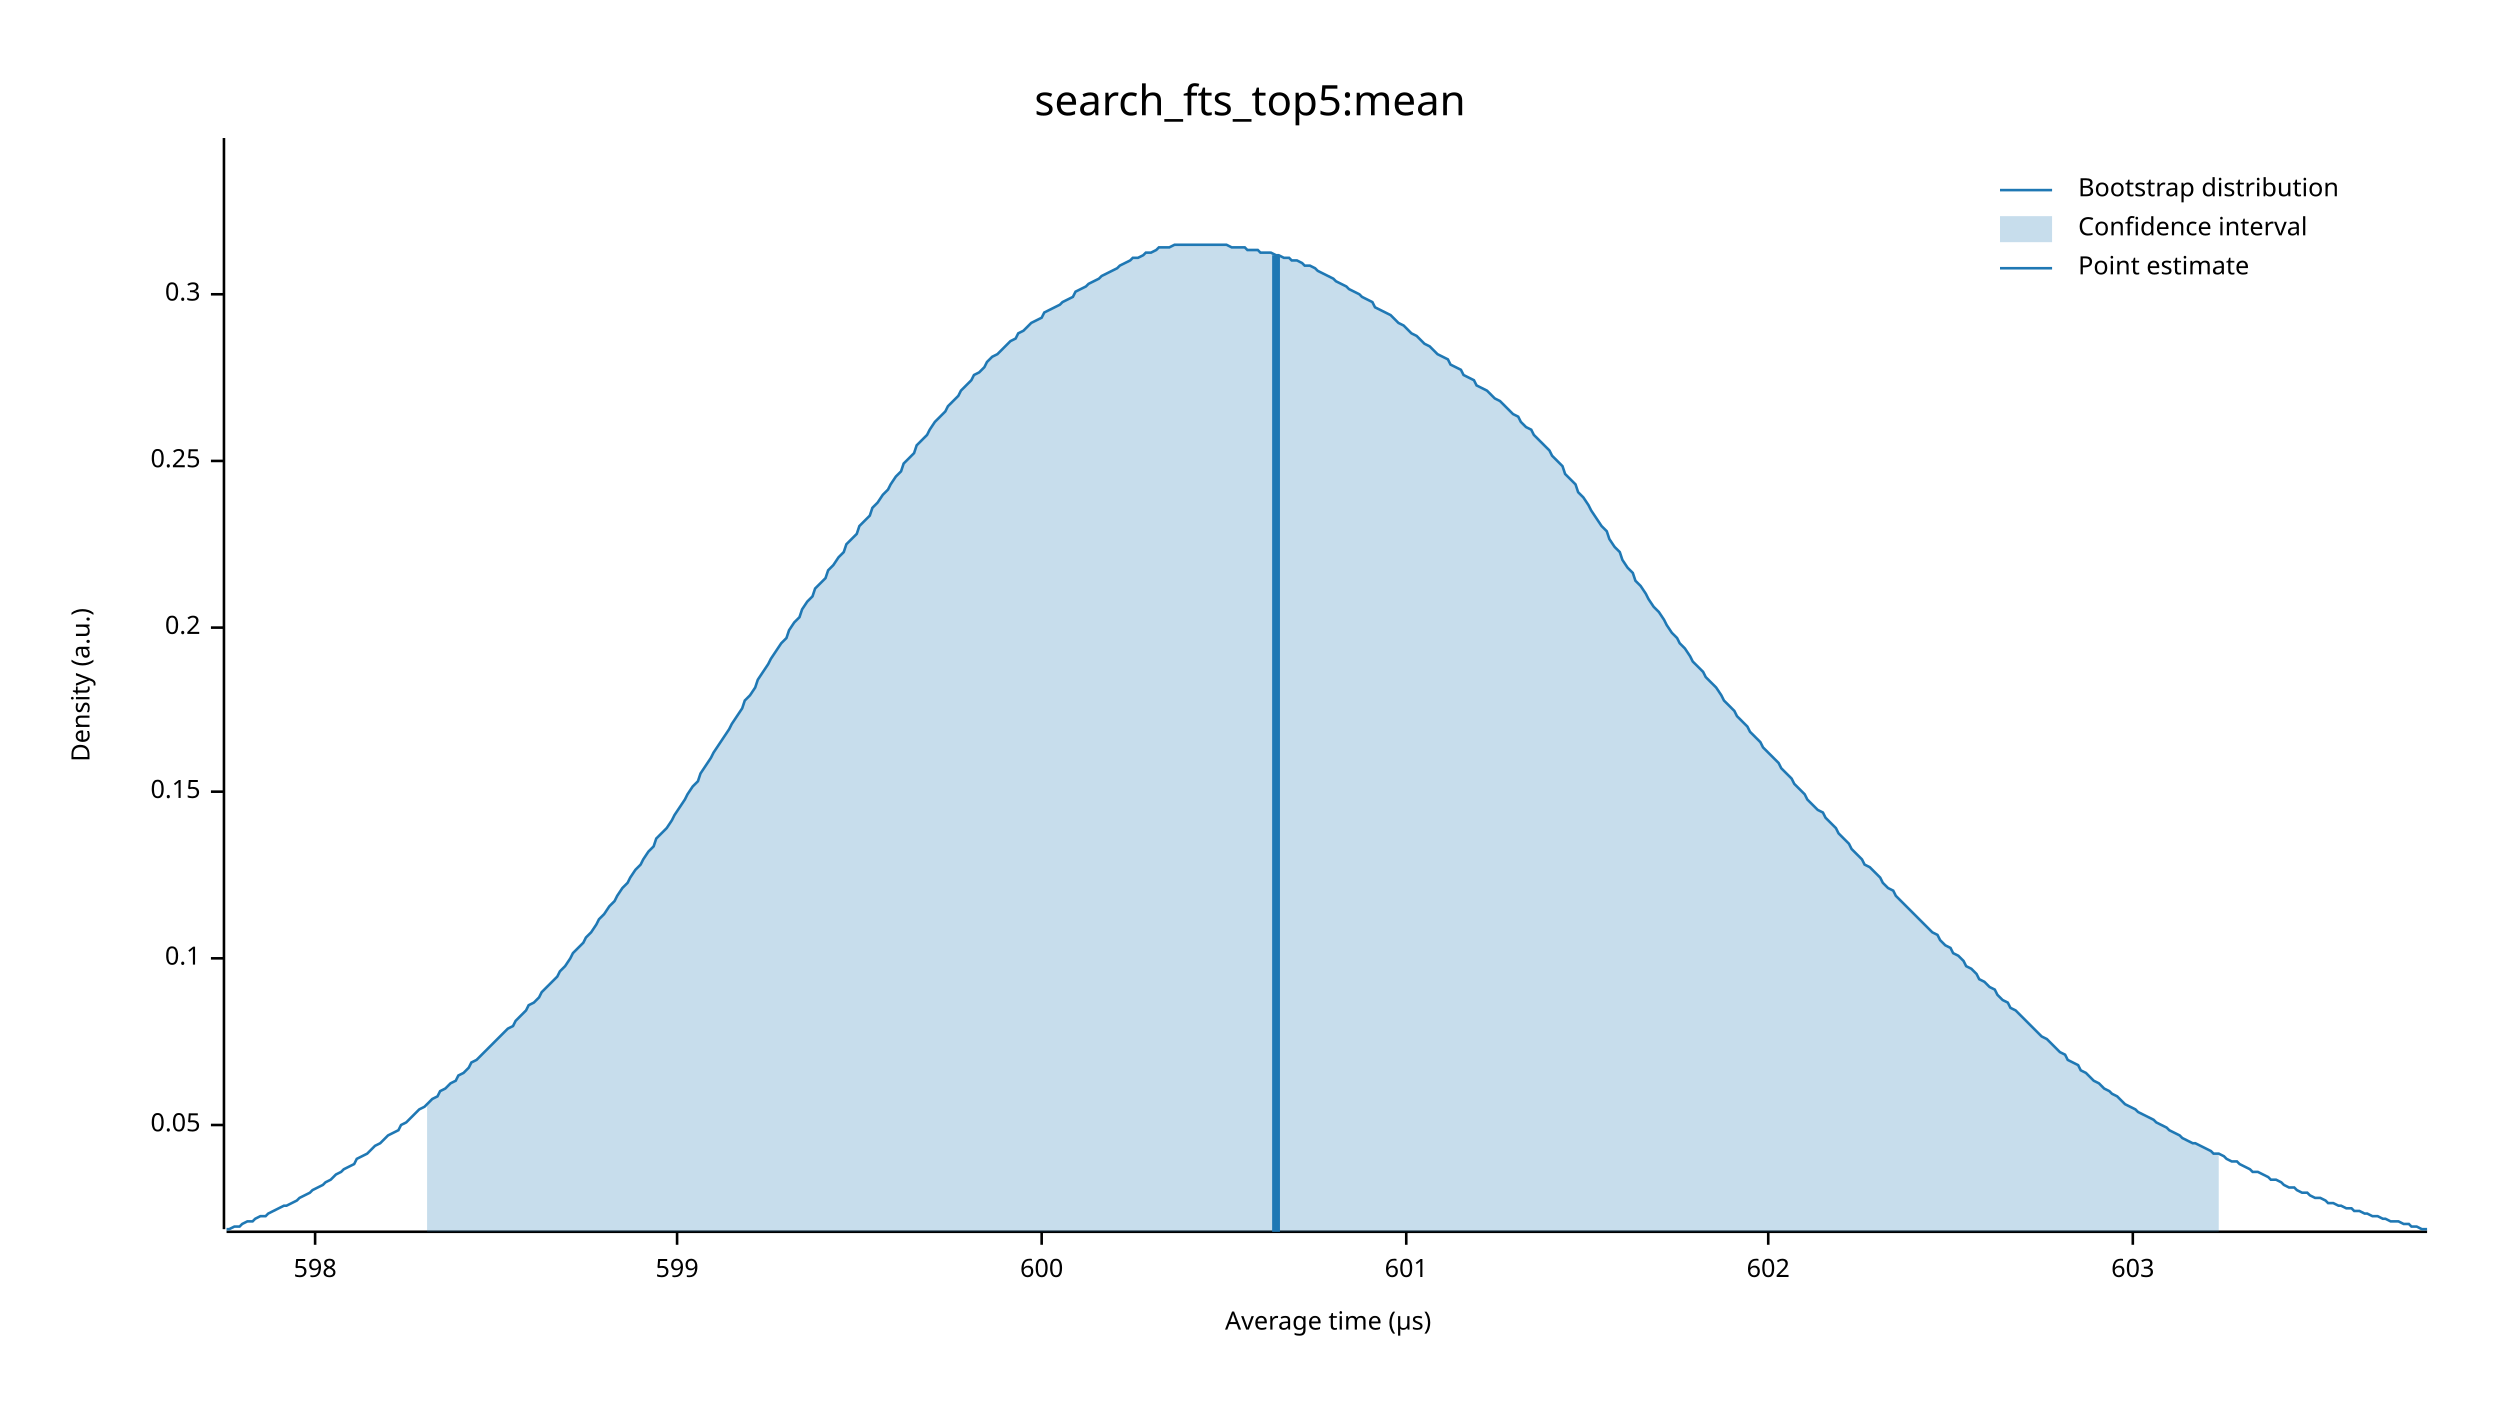
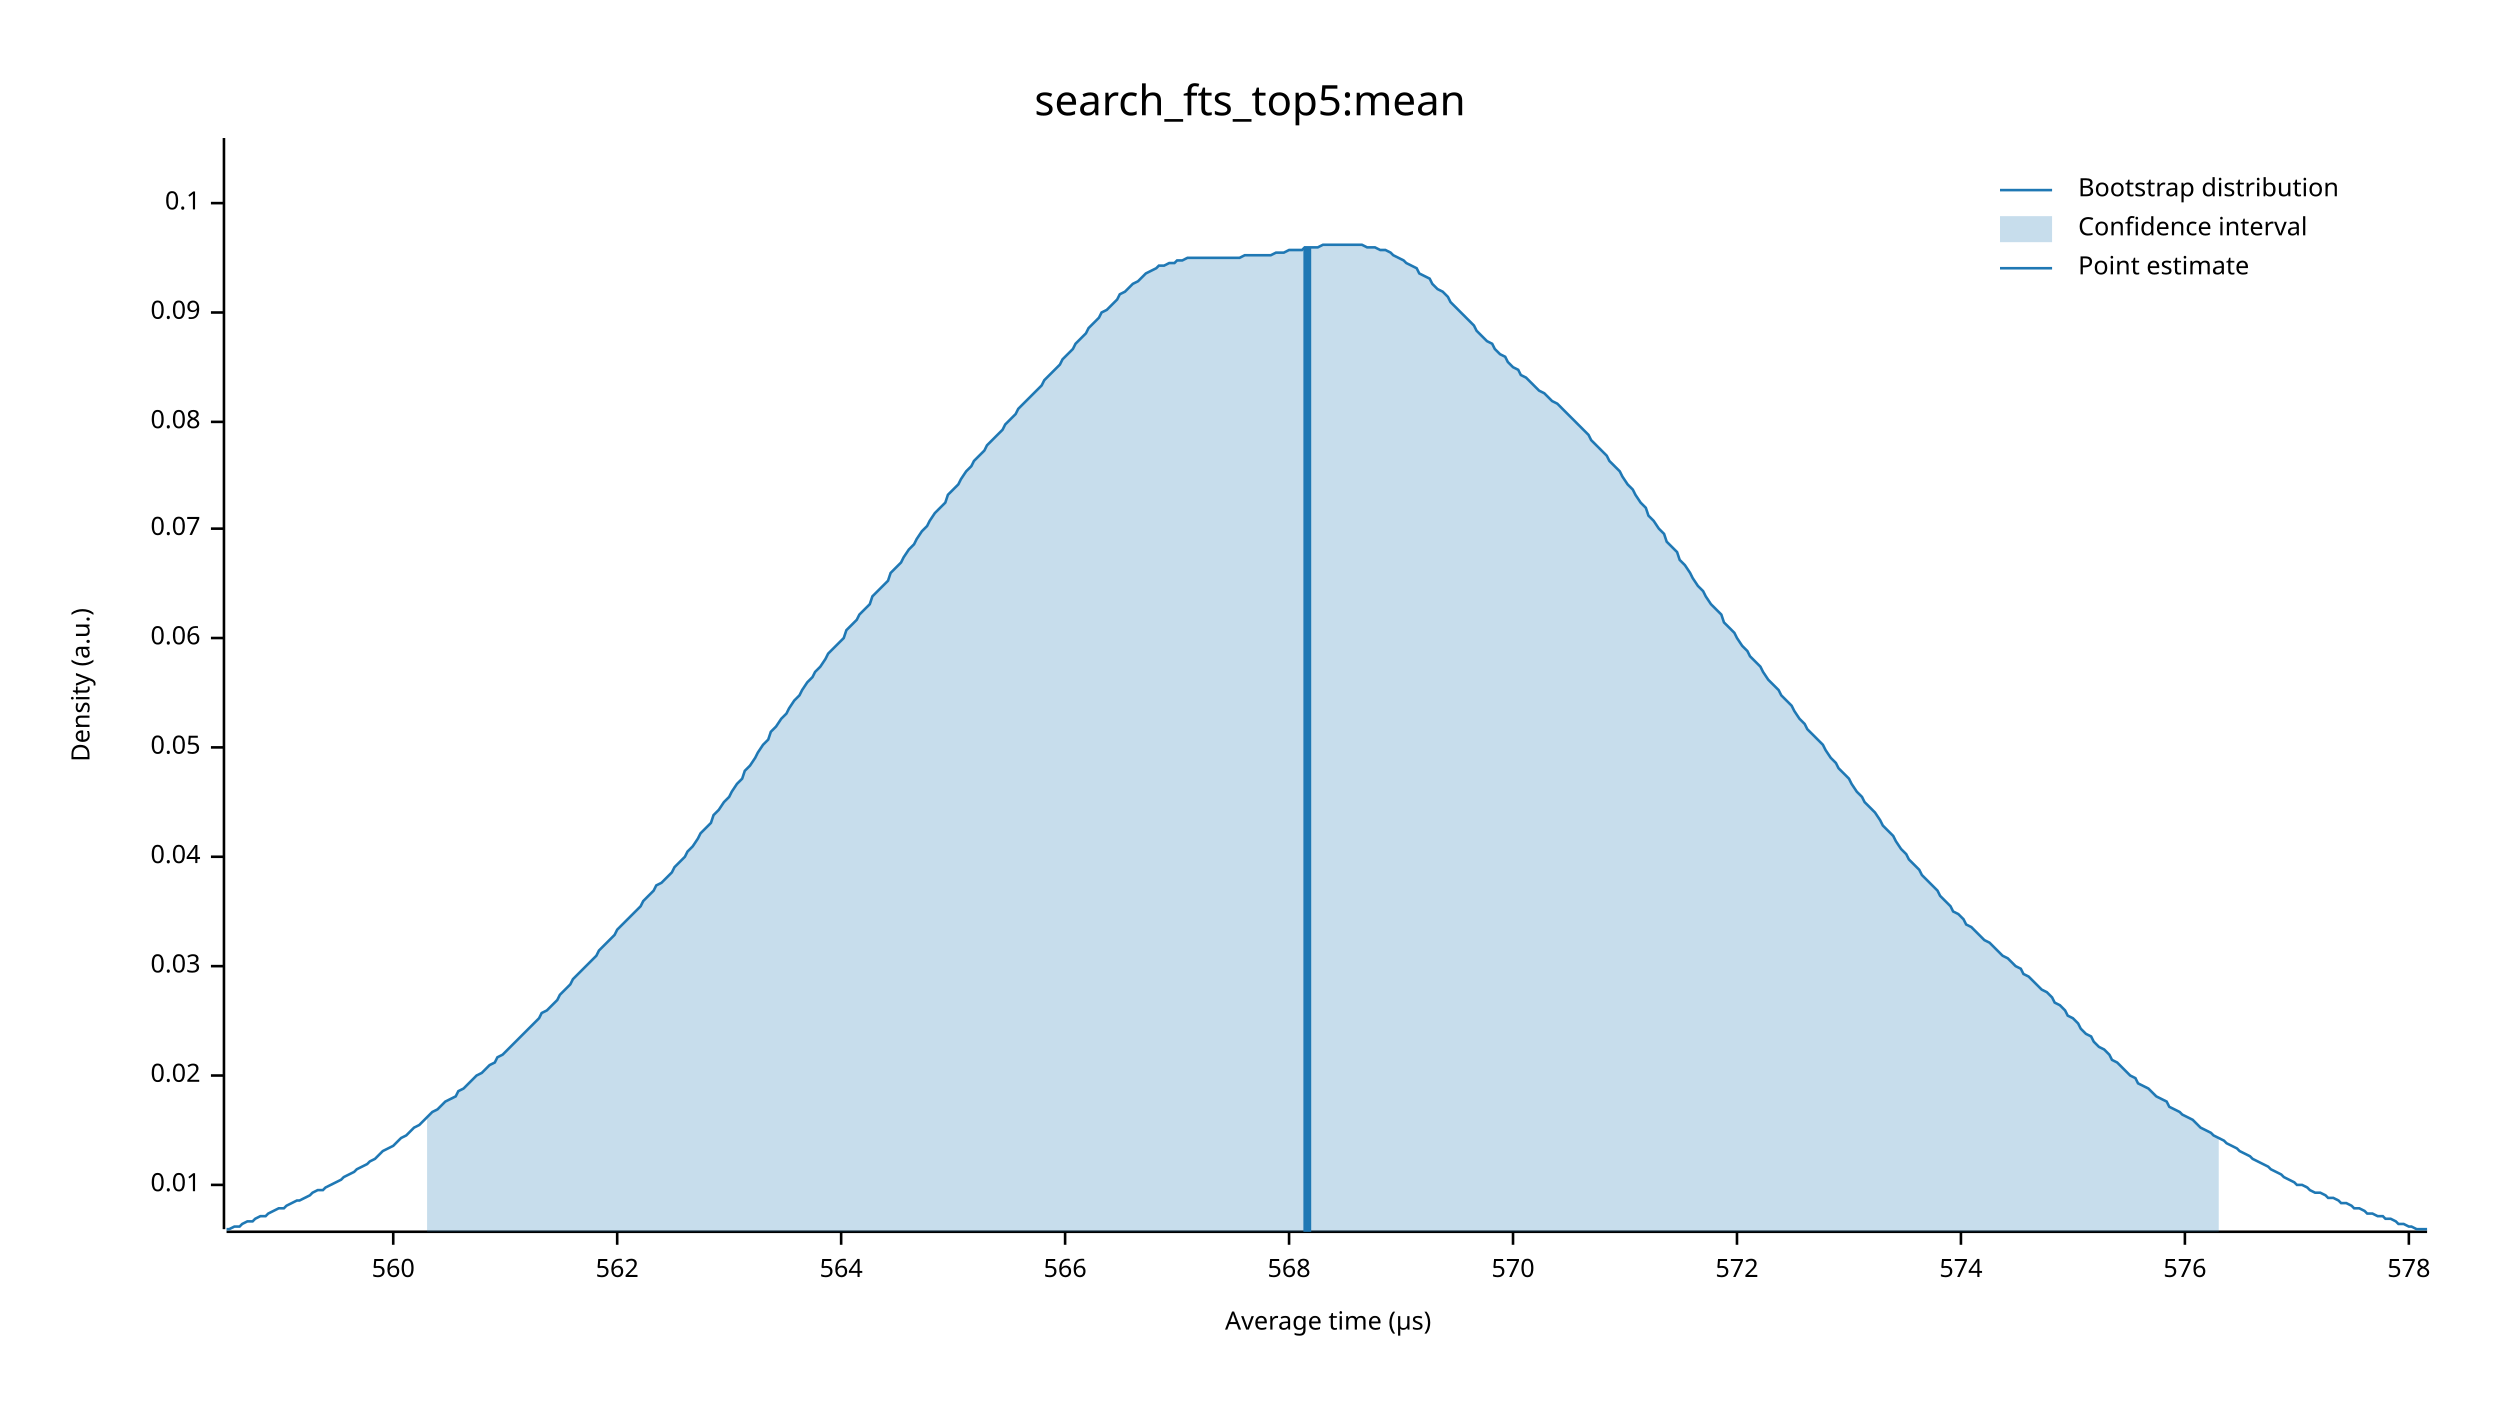
<svg xmlns="http://www.w3.org/2000/svg" width="960" height="540" viewBox="0 0 960 540">
  <text x="480" y="32" dy="0.76em" text-anchor="middle" font-family="sans-serif" font-size="16.129" opacity="1" fill="#000000">
search_fts_top5:mean
</text>
  <text x="27" y="263" dy="0.76em" text-anchor="middle" font-family="sans-serif" font-size="9.677" opacity="1" fill="#000000" transform="rotate(270, 27, 263)">
Density (a.u.)
</text>
  <text x="510" y="513" dy="-0.5ex" text-anchor="middle" font-family="sans-serif" font-size="9.677" opacity="1" fill="#000000">
Average time (µs)
</text>
  <polyline fill="none" opacity="1" stroke="#000000" stroke-width="1" points="86,53 86,472 " />
-   <text x="77" y="432" dy="0.5ex" text-anchor="end" font-family="sans-serif" font-size="9.677" opacity="1" fill="#000000">
+   <text x="77" y="455" dy="0.5ex" text-anchor="end" font-family="sans-serif" font-size="9.677" opacity="1" fill="#000000">
+ 0.01
+ </text>
+   <polyline fill="none" opacity="1" stroke="#000000" stroke-width="1" points="81,455 86,455 " />
+   <text x="77" y="413" dy="0.5ex" text-anchor="end" font-family="sans-serif" font-size="9.677" opacity="1" fill="#000000">
+ 0.02
+ </text>
+   <polyline fill="none" opacity="1" stroke="#000000" stroke-width="1" points="81,413 86,413 " />
+   <text x="77" y="371" dy="0.5ex" text-anchor="end" font-family="sans-serif" font-size="9.677" opacity="1" fill="#000000">
+ 0.03
+ </text>
+   <polyline fill="none" opacity="1" stroke="#000000" stroke-width="1" points="81,371 86,371 " />
+   <text x="77" y="329" dy="0.5ex" text-anchor="end" font-family="sans-serif" font-size="9.677" opacity="1" fill="#000000">
+ 0.04
+ </text>
+   <polyline fill="none" opacity="1" stroke="#000000" stroke-width="1" points="81,329 86,329 " />
+   <text x="77" y="287" dy="0.5ex" text-anchor="end" font-family="sans-serif" font-size="9.677" opacity="1" fill="#000000">
0.05
</text>
-   <polyline fill="none" opacity="1" stroke="#000000" stroke-width="1" points="81,432 86,432 " />
-   <text x="77" y="368" dy="0.5ex" text-anchor="end" font-family="sans-serif" font-size="9.677" opacity="1" fill="#000000">
+   <polyline fill="none" opacity="1" stroke="#000000" stroke-width="1" points="81,287 86,287 " />
+   <text x="77" y="245" dy="0.5ex" text-anchor="end" font-family="sans-serif" font-size="9.677" opacity="1" fill="#000000">
+ 0.06
+ </text>
+   <polyline fill="none" opacity="1" stroke="#000000" stroke-width="1" points="81,245 86,245 " />
+   <text x="77" y="203" dy="0.5ex" text-anchor="end" font-family="sans-serif" font-size="9.677" opacity="1" fill="#000000">
+ 0.07
+ </text>
+   <polyline fill="none" opacity="1" stroke="#000000" stroke-width="1" points="81,203 86,203 " />
+   <text x="77" y="162" dy="0.5ex" text-anchor="end" font-family="sans-serif" font-size="9.677" opacity="1" fill="#000000">
+ 0.08
+ </text>
+   <polyline fill="none" opacity="1" stroke="#000000" stroke-width="1" points="81,162 86,162 " />
+   <text x="77" y="120" dy="0.5ex" text-anchor="end" font-family="sans-serif" font-size="9.677" opacity="1" fill="#000000">
+ 0.09
+ </text>
+   <polyline fill="none" opacity="1" stroke="#000000" stroke-width="1" points="81,120 86,120 " />
+   <text x="77" y="78" dy="0.5ex" text-anchor="end" font-family="sans-serif" font-size="9.677" opacity="1" fill="#000000">
0.1
</text>
-   <polyline fill="none" opacity="1" stroke="#000000" stroke-width="1" points="81,368 86,368 " />
-   <text x="77" y="304" dy="0.5ex" text-anchor="end" font-family="sans-serif" font-size="9.677" opacity="1" fill="#000000">
- 0.15
+   <polyline fill="none" opacity="1" stroke="#000000" stroke-width="1" points="81,78 86,78 " />
+   <polyline fill="none" opacity="1" stroke="#000000" stroke-width="1" points="87,473 932,473 " />
+   <text x="151" y="483" dy="0.76em" text-anchor="middle" font-family="sans-serif" font-size="9.677" opacity="1" fill="#000000">
+ 560
</text>
-   <polyline fill="none" opacity="1" stroke="#000000" stroke-width="1" points="81,304 86,304 " />
-   <text x="77" y="241" dy="0.5ex" text-anchor="end" font-family="sans-serif" font-size="9.677" opacity="1" fill="#000000">
- 0.2
+   <polyline fill="none" opacity="1" stroke="#000000" stroke-width="1" points="151,473 151,478 " />
+   <text x="237" y="483" dy="0.76em" text-anchor="middle" font-family="sans-serif" font-size="9.677" opacity="1" fill="#000000">
+ 562
</text>
-   <polyline fill="none" opacity="1" stroke="#000000" stroke-width="1" points="81,241 86,241 " />
-   <text x="77" y="177" dy="0.5ex" text-anchor="end" font-family="sans-serif" font-size="9.677" opacity="1" fill="#000000">
- 0.25
+   <polyline fill="none" opacity="1" stroke="#000000" stroke-width="1" points="237,473 237,478 " />
+   <text x="323" y="483" dy="0.76em" text-anchor="middle" font-family="sans-serif" font-size="9.677" opacity="1" fill="#000000">
+ 564
</text>
-   <polyline fill="none" opacity="1" stroke="#000000" stroke-width="1" points="81,177 86,177 " />
-   <text x="77" y="113" dy="0.5ex" text-anchor="end" font-family="sans-serif" font-size="9.677" opacity="1" fill="#000000">
- 0.3
+   <polyline fill="none" opacity="1" stroke="#000000" stroke-width="1" points="323,473 323,478 " />
+   <text x="409" y="483" dy="0.76em" text-anchor="middle" font-family="sans-serif" font-size="9.677" opacity="1" fill="#000000">
+ 566
</text>
-   <polyline fill="none" opacity="1" stroke="#000000" stroke-width="1" points="81,113 86,113 " />
-   <polyline fill="none" opacity="1" stroke="#000000" stroke-width="1" points="87,473 932,473 " />
-   <text x="121" y="483" dy="0.76em" text-anchor="middle" font-family="sans-serif" font-size="9.677" opacity="1" fill="#000000">
- 598
+   <polyline fill="none" opacity="1" stroke="#000000" stroke-width="1" points="409,473 409,478 " />
+   <text x="495" y="483" dy="0.76em" text-anchor="middle" font-family="sans-serif" font-size="9.677" opacity="1" fill="#000000">
+ 568
</text>
-   <polyline fill="none" opacity="1" stroke="#000000" stroke-width="1" points="121,473 121,478 " />
-   <text x="260" y="483" dy="0.76em" text-anchor="middle" font-family="sans-serif" font-size="9.677" opacity="1" fill="#000000">
- 599
+   <polyline fill="none" opacity="1" stroke="#000000" stroke-width="1" points="495,473 495,478 " />
+   <text x="581" y="483" dy="0.76em" text-anchor="middle" font-family="sans-serif" font-size="9.677" opacity="1" fill="#000000">
+ 570
</text>
-   <polyline fill="none" opacity="1" stroke="#000000" stroke-width="1" points="260,473 260,478 " />
-   <text x="400" y="483" dy="0.76em" text-anchor="middle" font-family="sans-serif" font-size="9.677" opacity="1" fill="#000000">
- 600
+   <polyline fill="none" opacity="1" stroke="#000000" stroke-width="1" points="581,473 581,478 " />
+   <text x="667" y="483" dy="0.76em" text-anchor="middle" font-family="sans-serif" font-size="9.677" opacity="1" fill="#000000">
+ 572
</text>
-   <polyline fill="none" opacity="1" stroke="#000000" stroke-width="1" points="400,473 400,478 " />
-   <text x="540" y="483" dy="0.76em" text-anchor="middle" font-family="sans-serif" font-size="9.677" opacity="1" fill="#000000">
- 601
+   <polyline fill="none" opacity="1" stroke="#000000" stroke-width="1" points="667,473 667,478 " />
+   <text x="753" y="483" dy="0.76em" text-anchor="middle" font-family="sans-serif" font-size="9.677" opacity="1" fill="#000000">
+ 574
</text>
-   <polyline fill="none" opacity="1" stroke="#000000" stroke-width="1" points="540,473 540,478 " />
-   <text x="679" y="483" dy="0.76em" text-anchor="middle" font-family="sans-serif" font-size="9.677" opacity="1" fill="#000000">
- 602
+   <polyline fill="none" opacity="1" stroke="#000000" stroke-width="1" points="753,473 753,478 " />
+   <text x="839" y="483" dy="0.76em" text-anchor="middle" font-family="sans-serif" font-size="9.677" opacity="1" fill="#000000">
+ 576
</text>
-   <polyline fill="none" opacity="1" stroke="#000000" stroke-width="1" points="679,473 679,478 " />
-   <text x="819" y="483" dy="0.76em" text-anchor="middle" font-family="sans-serif" font-size="9.677" opacity="1" fill="#000000">
- 603
+   <polyline fill="none" opacity="1" stroke="#000000" stroke-width="1" points="839,473 839,478 " />
+   <text x="925" y="483" dy="0.76em" text-anchor="middle" font-family="sans-serif" font-size="9.677" opacity="1" fill="#000000">
+ 578
</text>
-   <polyline fill="none" opacity="1" stroke="#000000" stroke-width="1" points="819,473 819,478 " />
-   <polyline fill="none" opacity="1" stroke="#1F78B4" stroke-width="1" points="87,472 88,472 90,471 92,471 93,470 95,469 97,469 98,468 100,467 102,467 103,466 105,465 107,464 109,463 110,463 112,462 114,461 115,460 117,459 119,458 120,457 122,456 124,455 125,454 127,453 129,451 131,450 132,449 134,448 136,447 137,445 139,444 141,443 142,442 144,440 146,439 147,438 149,436 151,435 153,434 154,432 156,431 158,429 159,428 161,426 163,425 164,424 166,422 168,421 169,419 171,418 173,416 175,415 176,413 178,412 180,410 181,408 183,407 185,405 186,404 188,402 190,400 191,399 193,397 195,395 197,394 198,392 200,390 202,388 203,386 205,385 207,383 208,381 210,379 212,377 214,375 215,373 217,371 219,368 220,366 222,364 224,362 225,360 227,358 229,355 230,353 232,351 234,348 236,346 237,344 239,341 241,339 242,337 244,334 246,332 247,330 249,327 251,325 252,322 254,320 256,318 258,315 259,313 261,310 263,307 264,305 266,302 268,300 269,297 271,294 273,291 274,289 276,286 278,283 280,280 281,278 283,275 285,272 286,269 288,267 290,264 291,261 293,258 295,255 296,253 298,250 300,247 302,245 303,242 305,239 307,237 308,234 310,231 312,229 313,226 315,224 317,222 318,219 320,217 322,214 324,212 325,209 327,207 329,205 330,202 332,200 334,198 335,195 337,193 339,190 341,188 342,186 344,183 346,181 347,178 349,176 351,174 352,171 354,169 356,167 357,165 359,162 361,160 363,158 364,156 366,154 368,152 369,150 371,148 373,146 374,144 376,143 378,141 379,139 381,137 383,136 385,134 386,133 388,131 390,130 391,128 393,127 395,125 396,124 398,123 400,122 401,120 403,119 405,118 407,117 408,116 410,115 412,114 413,112 415,111 417,110 418,109 420,108 422,107 423,106 425,105 427,104 429,103 430,102 432,101 434,100 435,99 437,99 439,98 440,97 442,97 444,96 445,95 447,95 449,95 451,94 452,94 454,94 456,94 457,94 459,94 461,94 462,94 464,94 466,94 468,94 469,94 471,94 473,95 474,95 476,95 478,95 479,96 481,96 483,96 484,97 486,97 488,97 490,98 491,98 493,99 495,99 496,100 498,100 500,101 501,102 503,102 505,103 506,104 508,105 510,106 512,107 513,108 515,109 517,110 518,111 520,112 522,113 523,114 525,115 527,116 528,118 530,119 532,120 534,121 535,122 537,124 539,125 540,126 542,128 544,129 545,130 547,132 549,133 550,134 552,136 554,137 556,138 557,140 559,141 561,142 562,144 564,145 566,146 567,148 569,149 571,150 573,152 574,153 576,154 578,156 579,157 581,159 583,160 584,162 586,164 588,165 589,167 591,169 593,171 595,173 596,175 598,177 600,179 601,182 603,184 605,186 606,189 608,191 610,194 611,196 613,199 615,202 617,204 618,207 620,210 622,212 623,215 625,218 627,220 628,223 630,225 632,228 633,230 635,233 637,235 639,238 640,240 642,243 644,245 645,247 647,249 649,252 650,254 652,256 654,258 655,260 657,262 659,264 661,267 662,269 664,271 666,273 667,275 669,277 671,279 672,281 674,283 676,285 677,287 679,289 681,291 683,293 684,295 686,297 688,299 689,301 691,303 693,305 694,307 696,309 698,311 700,312 701,314 703,316 705,318 706,320 708,322 710,324 711,326 713,328 715,330 716,332 718,333 720,335 722,337 723,339 725,341 727,342 728,344 730,346 732,348 733,349 735,351 737,353 738,354 740,356 742,358 744,359 745,361 747,363 749,364 750,366 752,367 754,369 755,371 757,372 759,374 760,376 762,377 764,379 766,380 767,382 769,384 771,385 772,387 774,388 776,390 777,391 779,393 781,395 782,396 784,398 786,399 788,401 789,402 791,404 793,405 794,407 796,408 798,409 799,411 801,412 803,414 804,415 806,416 808,418 810,419 811,420 813,421 815,423 816,424 818,425 820,426 821,427 823,428 825,429 827,430 828,431 830,432 832,433 833,434 835,435 837,436 838,437 840,438 842,439 843,439 845,440 847,441 849,442 850,443 852,443 854,444 855,445 857,446 859,446 860,447 862,448 864,449 865,450 867,450 869,451 871,452 872,453 874,453 876,454 877,455 879,456 881,456 882,457 884,458 886,458 887,459 889,460 891,460 893,461 894,462 896,462 898,463 899,463 901,464 903,464 904,465 906,465 908,466 909,466 911,467 913,467 915,468 916,468 918,469 920,469 921,469 923,470 925,470 926,471 928,471 930,472 932,472 " />
-   <polygon opacity="0.25" fill="#1F78B4" points="164,424 166,422 168,421 169,419 171,418 173,416 175,415 176,413 178,412 180,410 181,408 183,407 185,405 186,404 188,402 190,400 191,399 193,397 195,395 197,394 198,392 200,390 202,388 203,386 205,385 207,383 208,381 210,379 212,377 214,375 215,373 217,371 219,368 220,366 222,364 224,362 225,360 227,358 229,355 230,353 232,351 234,348 236,346 237,344 239,341 241,339 242,337 244,334 246,332 247,330 249,327 251,325 252,322 254,320 256,318 258,315 259,313 261,310 263,307 264,305 266,302 268,300 269,297 271,294 273,291 274,289 276,286 278,283 280,280 281,278 283,275 285,272 286,269 288,267 290,264 291,261 293,258 295,255 296,253 298,250 300,247 302,245 303,242 305,239 307,237 308,234 310,231 312,229 313,226 315,224 317,222 318,219 320,217 322,214 324,212 325,209 327,207 329,205 330,202 332,200 334,198 335,195 337,193 339,190 341,188 342,186 344,183 346,181 347,178 349,176 351,174 352,171 354,169 356,167 357,165 359,162 361,160 363,158 364,156 366,154 368,152 369,150 371,148 373,146 374,144 376,143 378,141 379,139 381,137 383,136 385,134 386,133 388,131 390,130 391,128 393,127 395,125 396,124 398,123 400,122 401,120 403,119 405,118 407,117 408,116 410,115 412,114 413,112 415,111 417,110 418,109 420,108 422,107 423,106 425,105 427,104 429,103 430,102 432,101 434,100 435,99 437,99 439,98 440,97 442,97 444,96 445,95 447,95 449,95 451,94 452,94 454,94 456,94 457,94 459,94 461,94 462,94 464,94 466,94 468,94 469,94 471,94 473,95 474,95 476,95 478,95 479,96 481,96 483,96 484,97 486,97 488,97 490,98 491,98 493,99 495,99 496,100 498,100 500,101 501,102 503,102 505,103 506,104 508,105 510,106 512,107 513,108 515,109 517,110 518,111 520,112 522,113 523,114 525,115 527,116 528,118 530,119 532,120 534,121 535,122 537,124 539,125 540,126 542,128 544,129 545,130 547,132 549,133 550,134 552,136 554,137 556,138 557,140 559,141 561,142 562,144 564,145 566,146 567,148 569,149 571,150 573,152 574,153 576,154 578,156 579,157 581,159 583,160 584,162 586,164 588,165 589,167 591,169 593,171 595,173 596,175 598,177 600,179 601,182 603,184 605,186 606,189 608,191 610,194 611,196 613,199 615,202 617,204 618,207 620,210 622,212 623,215 625,218 627,220 628,223 630,225 632,228 633,230 635,233 637,235 639,238 640,240 642,243 644,245 645,247 647,249 649,252 650,254 652,256 654,258 655,260 657,262 659,264 661,267 662,269 664,271 666,273 667,275 669,277 671,279 672,281 674,283 676,285 677,287 679,289 681,291 683,293 684,295 686,297 688,299 689,301 691,303 693,305 694,307 696,309 698,311 700,312 701,314 703,316 705,318 706,320 708,322 710,324 711,326 713,328 715,330 716,332 718,333 720,335 722,337 723,339 725,341 727,342 728,344 730,346 732,348 733,349 735,351 737,353 738,354 740,356 742,358 744,359 745,361 747,363 749,364 750,366 752,367 754,369 755,371 757,372 759,374 760,376 762,377 764,379 766,380 767,382 769,384 771,385 772,387 774,388 776,390 777,391 779,393 781,395 782,396 784,398 786,399 788,401 789,402 791,404 793,405 794,407 796,408 798,409 799,411 801,412 803,414 804,415 806,416 808,418 810,419 811,420 813,421 815,423 816,424 818,425 820,426 821,427 823,428 825,429 827,430 828,431 830,432 832,433 833,434 835,435 837,436 838,437 840,438 842,439 843,439 845,440 847,441 849,442 850,443 852,443 852,473 164,473 " />
-   <polyline fill="none" opacity="1" stroke="#1F78B4" stroke-width="3" points="490,473 490,98 " />
+   <polyline fill="none" opacity="1" stroke="#000000" stroke-width="1" points="925,473 925,478 " />
+   <polyline fill="none" opacity="1" stroke="#1F78B4" stroke-width="1" points="87,472 88,472 90,471 92,471 93,470 95,469 97,469 98,468 100,467 102,467 103,466 105,465 107,464 109,464 110,463 112,462 114,461 115,461 117,460 119,459 120,458 122,457 124,457 125,456 127,455 129,454 131,453 132,452 134,451 136,450 137,449 139,448 141,447 142,446 144,445 146,443 147,442 149,441 151,440 153,438 154,437 156,436 158,434 159,433 161,432 163,430 164,429 166,427 168,426 169,425 171,423 173,422 175,421 176,419 178,418 180,416 181,415 183,413 185,412 186,411 188,409 190,408 191,406 193,405 195,403 197,401 198,400 200,398 202,396 203,395 205,393 207,391 208,389 210,388 212,386 214,384 215,382 217,380 219,378 220,376 222,374 224,372 225,371 227,369 229,367 230,365 232,363 234,361 236,359 237,357 239,355 241,353 242,352 244,350 246,348 247,346 249,344 251,342 252,340 254,339 256,337 258,335 259,333 261,331 263,329 264,327 266,325 268,322 269,320 271,318 273,316 274,313 276,311 278,308 280,306 281,304 283,301 285,299 286,296 288,294 290,291 291,289 293,286 295,284 296,281 298,279 300,276 302,274 303,272 305,269 307,267 308,265 310,262 312,260 313,258 315,256 317,253 318,251 320,249 322,247 324,245 325,242 327,240 329,238 330,236 332,234 334,232 335,229 337,227 339,225 341,223 342,220 344,218 346,216 347,214 349,211 351,209 352,207 354,204 356,202 357,200 359,197 361,195 363,193 364,190 366,188 368,186 369,184 371,181 373,179 374,177 376,175 378,173 379,171 381,169 383,167 385,165 386,163 388,161 390,159 391,157 393,155 395,153 396,152 398,150 400,148 401,146 403,144 405,142 407,140 408,138 410,136 412,134 413,132 415,130 417,128 418,126 420,124 422,122 423,120 425,119 427,117 429,115 430,113 432,112 434,110 435,109 437,108 439,106 440,105 442,104 444,103 445,102 447,102 449,101 451,101 452,100 454,100 456,99 457,99 459,99 461,99 462,99 464,99 466,99 468,99 469,99 471,99 473,99 474,99 476,99 478,98 479,98 481,98 483,98 484,98 486,98 488,98 490,97 491,97 493,97 495,96 496,96 498,96 500,96 501,95 503,95 505,95 506,95 508,94 510,94 512,94 513,94 515,94 517,94 518,94 520,94 522,94 523,94 525,95 527,95 528,95 530,96 532,96 534,97 535,98 537,99 539,100 540,101 542,102 544,103 545,105 547,106 549,107 550,109 552,111 554,112 556,114 557,116 559,118 561,120 562,121 564,123 566,125 567,127 569,129 571,131 573,132 574,134 576,136 578,137 579,139 581,141 583,142 584,144 586,145 588,147 589,148 591,150 593,151 595,153 596,154 598,155 600,157 601,158 603,160 605,162 606,163 608,165 610,167 611,169 613,171 615,173 617,175 618,177 620,179 622,181 623,183 625,186 627,188 628,190 630,193 632,195 633,198 635,200 637,203 639,205 640,208 642,210 644,212 645,215 647,217 649,220 650,222 652,225 654,227 655,229 657,232 659,234 661,236 662,239 664,241 666,243 667,245 669,248 671,250 672,252 674,254 676,256 677,258 679,261 681,263 683,265 684,267 686,269 688,271 689,273 691,276 693,278 694,280 696,282 698,284 700,286 701,288 703,291 705,293 706,295 708,297 710,299 711,301 713,304 715,306 716,308 718,310 720,312 722,315 723,317 725,319 727,321 728,323 730,326 732,328 733,330 735,332 737,334 738,336 740,338 742,340 744,342 745,344 747,346 749,348 750,350 752,351 754,353 755,355 757,356 759,358 760,359 762,361 764,362 766,364 767,365 769,367 771,368 772,369 774,371 776,372 777,374 779,375 781,377 782,378 784,380 786,381 788,383 789,385 791,386 793,388 794,390 796,391 798,393 799,395 801,397 803,398 804,400 806,402 808,403 810,405 811,407 813,408 815,410 816,411 818,413 820,414 821,416 823,417 825,418 827,420 828,421 830,422 832,423 833,425 835,426 837,427 838,428 840,429 842,430 843,431 845,433 847,434 849,435 850,436 852,437 854,438 855,439 857,440 859,441 860,442 862,443 864,444 865,445 867,446 869,447 871,448 872,449 874,450 876,451 877,452 879,453 881,454 882,455 884,455 886,456 887,457 889,458 891,458 893,459 894,460 896,460 898,461 899,462 901,462 903,463 904,464 906,464 908,465 909,466 911,466 913,467 915,467 916,468 918,468 920,469 921,470 923,470 925,471 926,471 928,472 930,472 932,472 " />
+   <polygon opacity="0.25" fill="#1F78B4" points="164,429 166,427 168,426 169,425 171,423 173,422 175,421 176,419 178,418 180,416 181,415 183,413 185,412 186,411 188,409 190,408 191,406 193,405 195,403 197,401 198,400 200,398 202,396 203,395 205,393 207,391 208,389 210,388 212,386 214,384 215,382 217,380 219,378 220,376 222,374 224,372 225,371 227,369 229,367 230,365 232,363 234,361 236,359 237,357 239,355 241,353 242,352 244,350 246,348 247,346 249,344 251,342 252,340 254,339 256,337 258,335 259,333 261,331 263,329 264,327 266,325 268,322 269,320 271,318 273,316 274,313 276,311 278,308 280,306 281,304 283,301 285,299 286,296 288,294 290,291 291,289 293,286 295,284 296,281 298,279 300,276 302,274 303,272 305,269 307,267 308,265 310,262 312,260 313,258 315,256 317,253 318,251 320,249 322,247 324,245 325,242 327,240 329,238 330,236 332,234 334,232 335,229 337,227 339,225 341,223 342,220 344,218 346,216 347,214 349,211 351,209 352,207 354,204 356,202 357,200 359,197 361,195 363,193 364,190 366,188 368,186 369,184 371,181 373,179 374,177 376,175 378,173 379,171 381,169 383,167 385,165 386,163 388,161 390,159 391,157 393,155 395,153 396,152 398,150 400,148 401,146 403,144 405,142 407,140 408,138 410,136 412,134 413,132 415,130 417,128 418,126 420,124 422,122 423,120 425,119 427,117 429,115 430,113 432,112 434,110 435,109 437,108 439,106 440,105 442,104 444,103 445,102 447,102 449,101 451,101 452,100 454,100 456,99 457,99 459,99 461,99 462,99 464,99 466,99 468,99 469,99 471,99 473,99 474,99 476,99 478,98 479,98 481,98 483,98 484,98 486,98 488,98 490,97 491,97 493,97 495,96 496,96 498,96 500,96 501,95 503,95 505,95 506,95 508,94 510,94 512,94 513,94 515,94 517,94 518,94 520,94 522,94 523,94 525,95 527,95 528,95 530,96 532,96 534,97 535,98 537,99 539,100 540,101 542,102 544,103 545,105 547,106 549,107 550,109 552,111 554,112 556,114 557,116 559,118 561,120 562,121 564,123 566,125 567,127 569,129 571,131 573,132 574,134 576,136 578,137 579,139 581,141 583,142 584,144 586,145 588,147 589,148 591,150 593,151 595,153 596,154 598,155 600,157 601,158 603,160 605,162 606,163 608,165 610,167 611,169 613,171 615,173 617,175 618,177 620,179 622,181 623,183 625,186 627,188 628,190 630,193 632,195 633,198 635,200 637,203 639,205 640,208 642,210 644,212 645,215 647,217 649,220 650,222 652,225 654,227 655,229 657,232 659,234 661,236 662,239 664,241 666,243 667,245 669,248 671,250 672,252 674,254 676,256 677,258 679,261 681,263 683,265 684,267 686,269 688,271 689,273 691,276 693,278 694,280 696,282 698,284 700,286 701,288 703,291 705,293 706,295 708,297 710,299 711,301 713,304 715,306 716,308 718,310 720,312 722,315 723,317 725,319 727,321 728,323 730,326 732,328 733,330 735,332 737,334 738,336 740,338 742,340 744,342 745,344 747,346 749,348 750,350 752,351 754,353 755,355 757,356 759,358 760,359 762,361 764,362 766,364 767,365 769,367 771,368 772,369 774,371 776,372 777,374 779,375 781,377 782,378 784,380 786,381 788,383 789,385 791,386 793,388 794,390 796,391 798,393 799,395 801,397 803,398 804,400 806,402 808,403 810,405 811,407 813,408 815,410 816,411 818,413 820,414 821,416 823,417 825,418 827,420 828,421 830,422 832,423 833,425 835,426 837,427 838,428 840,429 842,430 843,431 845,433 847,434 849,435 850,436 852,437 852,473 164,473 " />
+   <polyline fill="none" opacity="1" stroke="#1F78B4" stroke-width="3" points="502,473 502,95 " />
  <text x="798" y="68" dy="0.76em" text-anchor="start" font-family="sans-serif" font-size="9.677" opacity="1" fill="#000000">
Bootstrap distribution
</text>
  <text x="798" y="83" dy="0.76em" text-anchor="start" font-family="sans-serif" font-size="9.677" opacity="1" fill="#000000">
Confidence interval
</text>
  <text x="798" y="98" dy="0.76em" text-anchor="start" font-family="sans-serif" font-size="9.677" opacity="1" fill="#000000">
Point estimate
</text>
  <polyline fill="none" opacity="1" stroke="#1F78B4" stroke-width="1" points="768,73 788,73 " />
  <rect x="768" y="83" width="20" height="10" opacity="0.25" fill="#1F78B4" stroke="none" />
  <polyline fill="none" opacity="1" stroke="#1F78B4" stroke-width="1" points="768,103 788,103 " />
</svg>
